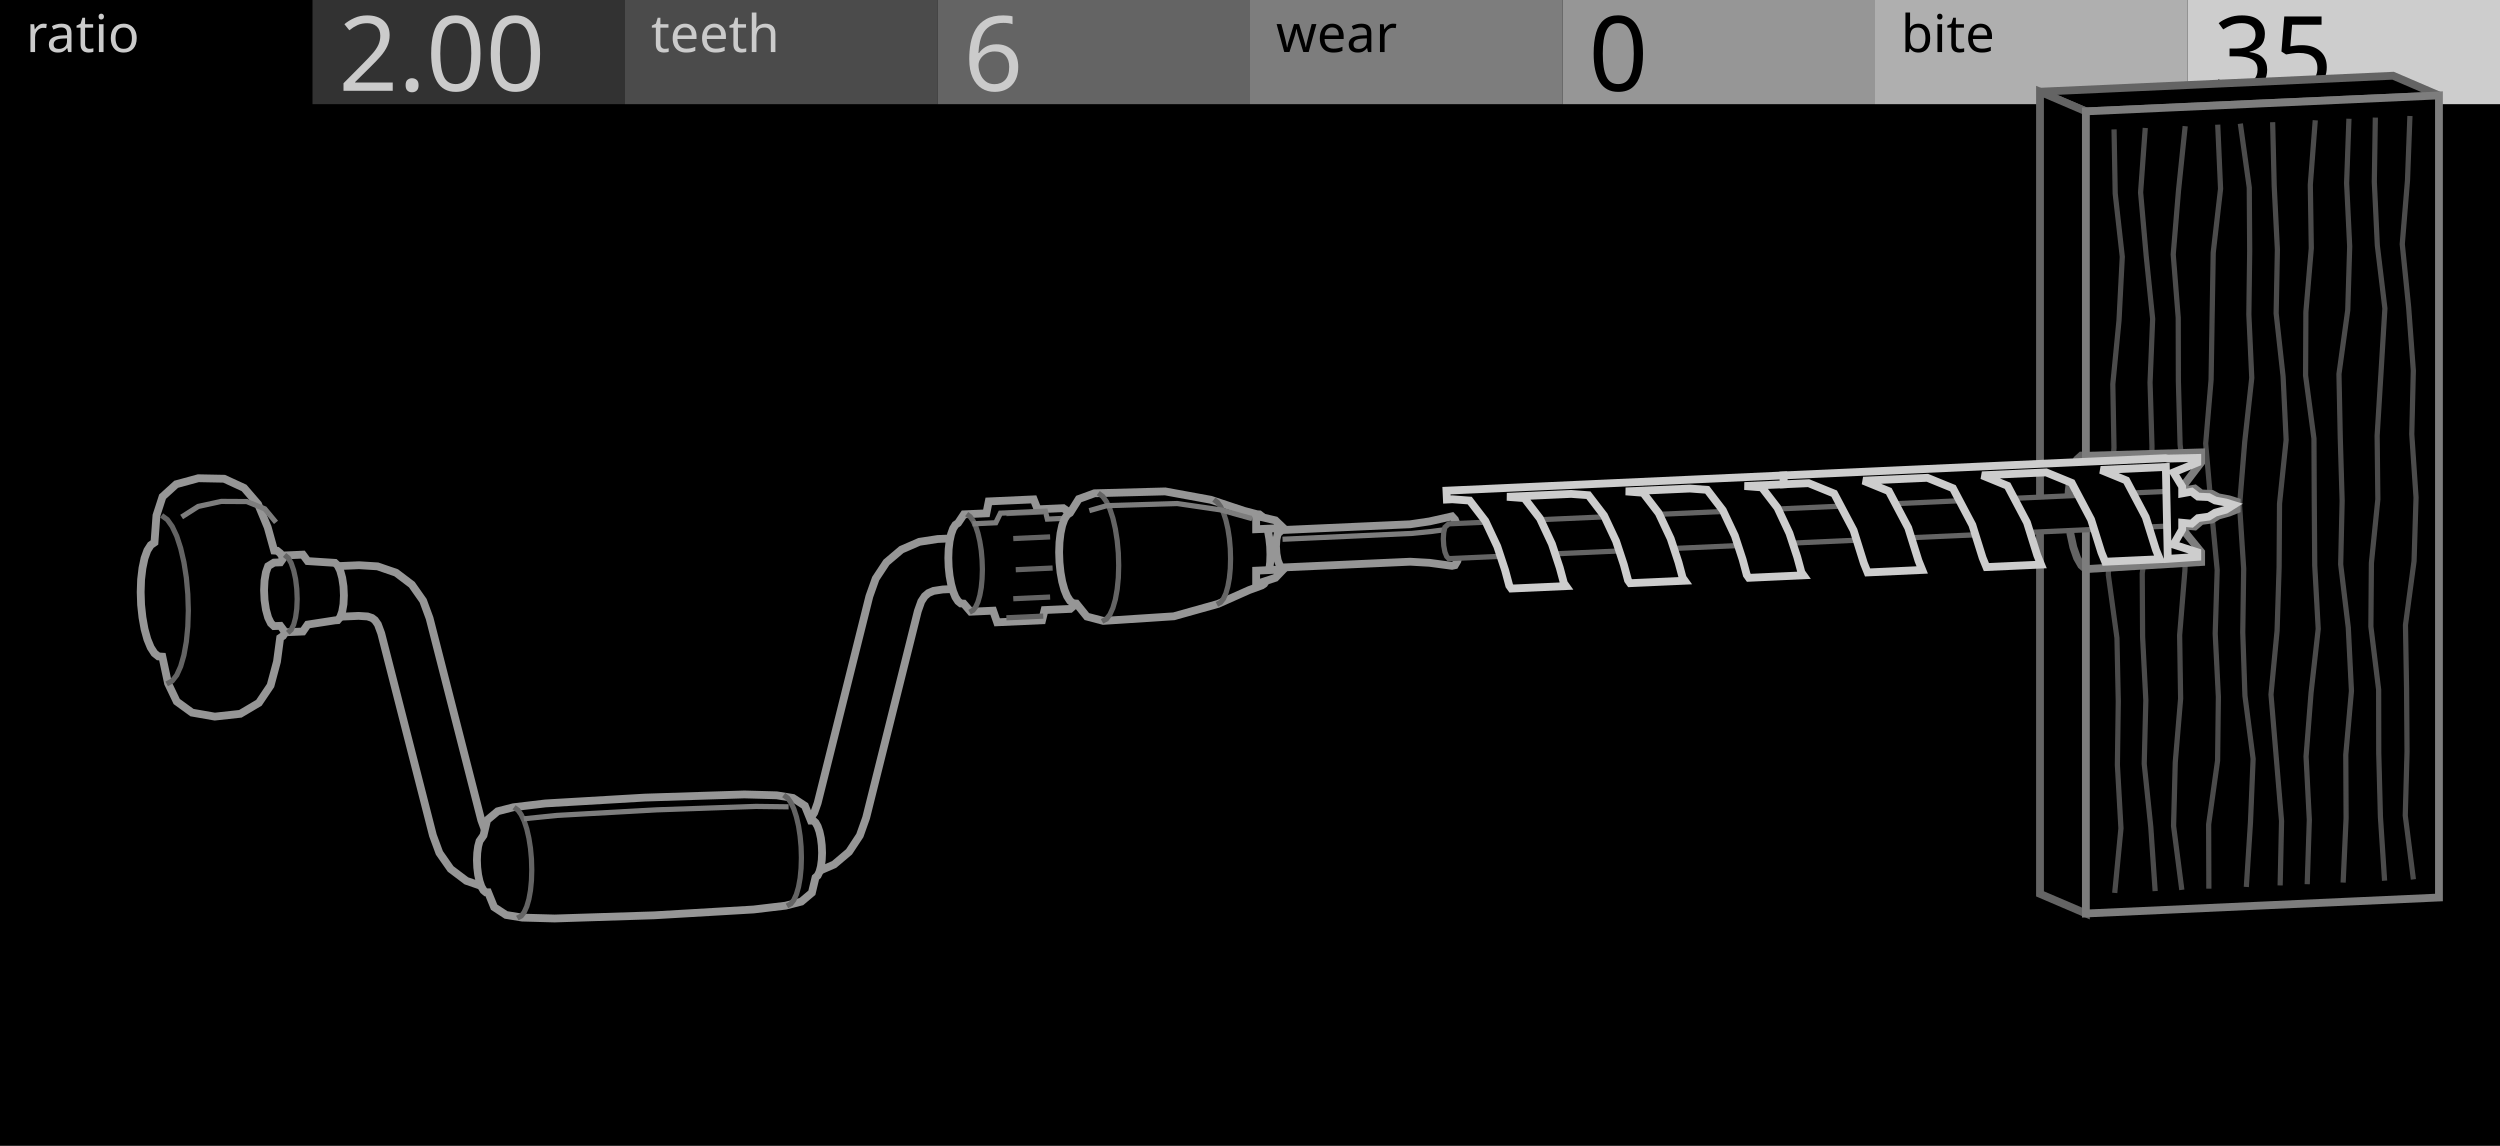
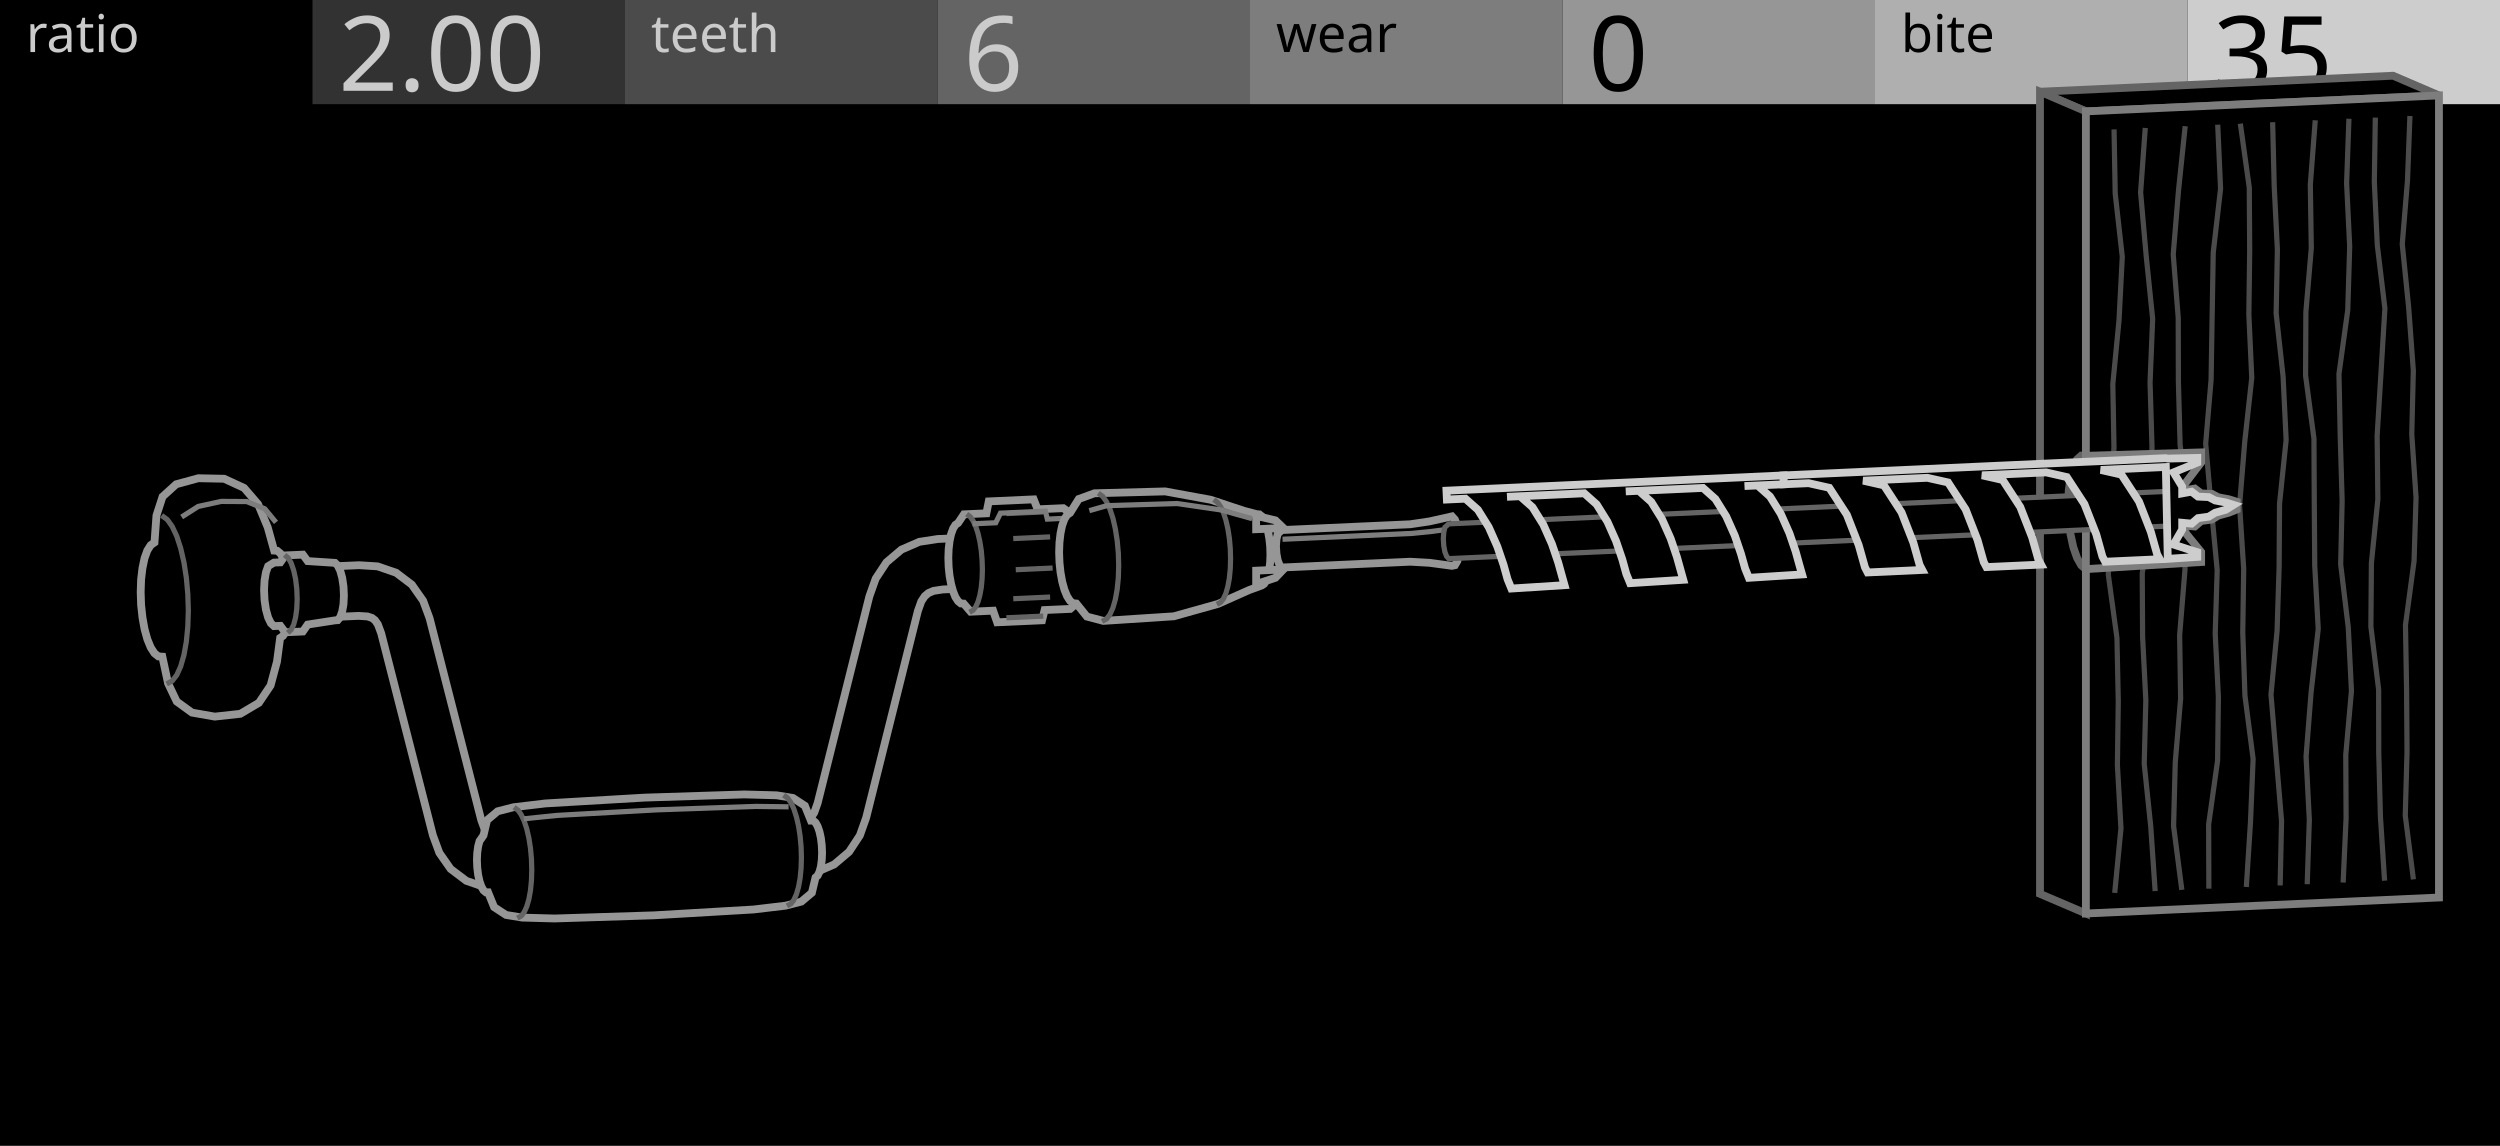
<svg xmlns="http://www.w3.org/2000/svg" width="480" height="220" viewBox="0 0 480 220">
  <g id="preview_canvas">
    <rect x="0" y="0" width="480" height="220" fill="#000000" stroke="none" />
  </g>
  <g id="preview_header">
    <rect x="0" y="0" width="60" height="20" fill="#000000" stroke="none" />
    <rect x="60" y="0" width="60" height="20" fill="#323232" stroke="none" />
    <rect x="120" y="0" width="60" height="20" fill="#4B4B4B" stroke="none" />
    <rect x="180" y="0" width="60" height="20" fill="#646464" stroke="none" />
    <rect x="240" y="0" width="60" height="20" fill="#7D7D7D" stroke="none" />
    <rect x="300" y="0" width="60" height="20" fill="#969696" stroke="none" />
    <rect x="360" y="0" width="60" height="20" fill="#AFAFAF" stroke="none" />
    <rect x="420" y="0" width="60" height="20" fill="#CDCDCD" stroke="none" />
    <text transform="matrix(1 0 0 1 5 10)" fill="#CBCBCB" stroke="none" font-family="UniversNextPro-Light" font-size="10px">ratio</text>
    <text transform="matrix(1 0 0 1 125 10)" fill="#CBCBCB" stroke="none" font-family="UniversNextPro-Light" font-size="10px">teeth</text>
    <text transform="matrix(1 0 0 1 245 10)" fill="#000000" stroke="none" font-family="UniversNextPro-Light" font-size="10px">wear</text>
    <text transform="matrix(1 0 0 1 365 10)" fill="#000000" stroke="none" font-family="UniversNextPro-Light" font-size="10px">bite</text>
    <text transform="matrix(1 0 0 1 65 17.44)" fill="#CBCBCB" stroke="none" font-family="UniversNextPro-Light" font-size="20px">2.00</text>
    <text transform="matrix(1 0 0 1 185 17.44)" fill="#CBCBCB" stroke="none" font-family="UniversNextPro-Light" font-size="20px">6</text>
    <text transform="matrix(1 0 0 1 305 17.44)" fill="#000000" stroke="none" font-family="UniversNextPro-Light" font-size="20px">0</text>
    <text transform="matrix(1 0 0 1 425 17.44)" fill="#000000" stroke="none" font-family="UniversNextPro-Light" font-size="20px">35</text>
  </g>
  <path id="drill_palette_0" d="M 700 300 L 704 300 L 704 304 Z" fill="#CDCDCD" stroke="#CDCDCD" stroke-width="2" />
  <path id="drill_palette_1" d="M 710 300 L 714 300 L 714 304 Z" fill="#646464" stroke="#646464" stroke-width="2" />
  <path d="M 400.49 21.38 L 468.28 18.32 L 459.47 14.54 L 391.68 17.61 Z" fill="#000000" stroke="#646464" stroke-width="1.5" />
  <path d="M 400.49 21.38 L 391.68 17.61 L 391.68 171.62 L 400.49 175.39 L 400.49 109.3 L 399.61 108.55 L 398.79 107.11 L 398.08 105.07 L 397.54 102.58 L 397.2 99.8 L 397.09 96.93 L 397.2 94.16 L 397.54 91.67 L 398.08 89.64 L 398.79 88.21 L 399.61 87.47 L 400.49 87.48 Z" fill="#000000" stroke="#646464" stroke-width="1.5" />
  <path d="M 400.49 21.38 L 468.28 18.32 L 468.28 172.32 L 400.49 175.39 Z" fill="#000000" stroke="#7D7D7D" stroke-width="1.5" />
  <path d="M 406.39 171.32 L 407.58 159.05 L 406.89 146.87 L 407.06 134.68 L 406.8 122.47 L 405.15 110.36 L 405.42 98.2 L 406.24 85.96 L 406.01 73.78 L 407.2 61.55 L 407.83 49.29 L 406.47 37.15 L 406.25 24.98 L 405.55 25 L 405.77 37.19 L 407.13 49.31 L 406.5 61.5 L 405.31 73.76 L 405.53 85.94 L 404.73 98.16 L 404.45 110.4 L 406.11 122.53 L 406.36 134.68 L 406.19 146.89 L 406.87 159.04 L 405.69 171.26 Z" fill="#4B4B4B" stroke="#4B4B4B" stroke-width="0.3" />
  <path d="M 414.13 170.92 L 413.3 158.75 L 412.04 146.64 L 412.35 134.44 L 411.73 122.27 L 411.66 110.11 L 413.38 97.85 L 413.53 85.62 L 413.16 73.45 L 413.66 61.22 L 412.41 49.06 L 411.35 36.95 L 412.23 24.74 L 411.53 24.69 L 410.64 36.95 L 411.72 49.13 L 412.96 61.24 L 412.46 73.44 L 412.83 85.62 L 412.68 97.79 L 410.96 110.07 L 411.03 122.29 L 411.65 134.45 L 411.34 146.66 L 412.6 158.81 L 413.43 170.96 Z" fill="#4B4B4B" stroke="#4B4B4B" stroke-width="0.3" />
  <path d="M 419.24 170.66 L 417.68 158.57 L 418 146.4 L 419.03 134.15 L 418.84 121.97 L 419.84 109.74 L 420.41 97.49 L 418.93 85.35 L 418.6 73.19 L 418.57 60.99 L 417.61 48.86 L 418.62 36.65 L 419.89 24.41 L 419.19 24.34 L 417.92 36.59 L 416.91 48.86 L 417.87 61.02 L 417.9 73.2 L 418.23 85.4 L 419.71 97.52 L 419.14 109.7 L 418.14 121.95 L 418.33 134.13 L 417.3 146.36 L 416.97 158.6 L 418.54 170.75 Z" fill="#4B4B4B" stroke="#4B4B4B" stroke-width="0.3" />
  <path d="M 424.45 170.47 L 424.41 158.31 L 426.13 146.04 L 426.28 133.81 L 425.67 121.65 L 426.05 109.43 L 424.9 97.27 L 423.84 85.15 L 424.88 72.93 L 425.08 60.72 L 425.29 48.54 L 426.7 36.27 L 426.16 24.07 L 425.46 24.1 L 426 36.24 L 424.59 48.49 L 424.38 60.71 L 424.18 72.9 L 423.14 85.16 L 424.2 97.33 L 425.35 109.45 L 424.97 121.65 L 425.58 133.82 L 425.43 145.99 L 423.71 158.26 L 423.75 170.47 Z" fill="#4B4B4B" stroke="#4B4B4B" stroke-width="0.3" />
  <path d="M 431.65 170.17 L 432.44 157.94 L 432.95 145.69 L 431.38 133.55 L 430.96 121.41 L 431.14 109.2 L 430.35 97.06 L 431.34 84.85 L 432.69 72.57 L 432.13 60.39 L 432.29 48.2 L 432.21 35.98 L 430.51 23.84 L 429.82 23.94 L 431.51 36.03 L 431.59 48.2 L 431.43 60.4 L 431.99 72.55 L 430.64 84.78 L 429.64 97.05 L 430.44 109.22 L 430.26 121.41 L 430.68 133.61 L 432.25 145.72 L 431.74 157.9 L 430.96 170.12 Z" fill="#4B4B4B" stroke="#4B4B4B" stroke-width="0.3" />
  <path d="M 438.14 169.86 L 438.41 157.64 L 437.39 145.47 L 436.38 133.36 L 437.55 121.13 L 437.94 108.91 L 438.02 96.73 L 439.29 84.47 L 438.7 72.26 L 437.37 60.14 L 437.61 47.95 L 437 35.78 L 436.7 23.6 L 436 23.62 L 436.3 35.8 L 436.91 47.96 L 436.67 60.17 L 438.01 72.32 L 438.59 84.45 L 437.32 96.69 L 437.24 108.9 L 436.85 121.09 L 435.68 133.35 L 436.7 145.53 L 437.71 157.66 L 437.44 169.85 Z" fill="#4B4B4B" stroke="#4B4B4B" stroke-width="0.3" />
  <path d="M 443.34 169.63 L 443.74 157.4 L 443.12 145.25 L 444.07 133.04 L 445.45 120.76 L 444.78 108.58 L 444.69 96.4 L 444.63 84.19 L 443.02 72.07 L 443.08 59.92 L 444.12 47.67 L 443.93 35.49 L 444.87 23.27 L 444.17 23.22 L 443.23 35.47 L 443.42 47.65 L 442.38 59.88 L 442.32 72.12 L 443.93 84.24 L 443.99 96.41 L 444.08 108.6 L 444.75 120.74 L 443.38 132.98 L 442.41 145.24 L 443.04 157.41 L 442.64 169.61 Z" fill="#4B4B4B" stroke="#4B4B4B" stroke-width="0.3" />
  <path d="M 450.24 169.32 L 450.8 157.1 L 450.74 144.91 L 451.83 132.66 L 451.22 120.46 L 449.76 108.35 L 450.04 96.16 L 449.68 83.98 L 449.43 71.83 L 451.12 59.57 L 451.49 47.32 L 450.9 35.16 L 451.34 22.96 L 450.64 22.94 L 450.2 35.16 L 450.79 47.33 L 450.42 59.51 L 448.73 71.79 L 448.98 84 L 449.34 96.16 L 449.06 108.38 L 450.52 120.52 L 451.13 132.65 L 450.04 144.88 L 450.1 157.08 L 449.54 169.29 Z" fill="#4B4B4B" stroke="#4B4B4B" stroke-width="0.3" />
  <path d="M 458.18 168.92 L 457.39 156.77 L 457.07 144.61 L 457.05 132.4 L 455.56 120.28 L 455.66 108.12 L 456.9 95.87 L 456.76 83.67 L 457.51 71.46 L 458.25 59.2 L 456.79 47.06 L 456.22 34.92 L 456.41 22.73 L 455.71 22.72 L 455.52 34.93 L 456.1 47.12 L 457.55 59.23 L 456.81 71.42 L 456.06 83.66 L 456.2 95.84 L 454.96 108.08 L 454.86 120.32 L 456.35 132.44 L 456.37 144.62 L 456.69 156.81 L 457.48 168.97 Z" fill="#4B4B4B" stroke="#4B4B4B" stroke-width="0.3" />
  <path d="M 463.7 168.65 L 462.16 156.56 L 462.5 144.37 L 462.41 132.18 L 462.2 120.02 L 463.85 107.76 L 464.23 95.51 L 463.41 83.36 L 463.71 71.15 L 462.81 58.98 L 461.59 46.87 L 462.59 34.65 L 463.05 22.43 L 462.35 22.41 L 461.89 34.61 L 460.88 46.87 L 462.11 59.04 L 463.01 71.17 L 462.71 83.37 L 463.53 95.53 L 463.15 107.7 L 461.5 119.98 L 461.71 132.18 L 461.8 144.36 L 461.46 156.59 L 463.01 168.74 Z" fill="#4B4B4B" stroke="#4B4B4B" stroke-width="0.3" />
  <path d="M 400.49 87.51 L 422.62 86.86 L 422.62 88.79 L 418.98 93.57 L 419.6 94.12 L 421.4 93.8 L 422.64 94.74 L 424.69 94.83 L 425.92 95.48 L 427.98 95.87 L 429.46 96.34 L 429.46 97.82 L 427.98 98.42 L 425.92 98.99 L 424.69 99.75 L 422.64 100.03 L 421.4 101.09 L 419.6 100.92 L 418.98 101.53 L 422.62 105.99 L 422.62 107.91 L 400.49 109.27 Z" fill="#000000" stroke="#7D7D7D" stroke-width="1.5" />
  <path d="M 246.11 101.77 L 270.76 100.66 L 274.46 100.11 L 278.78 99.14 L 279.34 99.75 L 279.82 100.98 L 280.14 102.66 L 280.26 104.53 L 280.14 106.29 L 279.82 107.7 L 279.34 108.52 L 278.78 108.64 L 274.46 108.06 L 270.76 107.85 L 246.11 108.96 L 245.68 108.5 L 245.32 107.57 L 245.08 106.3 L 244.99 104.89 L 245.08 103.55 L 245.32 102.49 Z" fill="#000000" stroke="#969696" stroke-width="1.5" />
  <path d="M 246.41 103.88 L 271.07 102.77 L 274.81 102.4 L 279.19 101.81 L 279.1 101.12 L 274.73 101.7 L 271.02 102.07 L 246.38 103.18 Z" fill="#7D7D7D" stroke="#7D7D7D" stroke-width="0.3" />
  <path d="M 278.16 100.58 L 416.21 94.34 L 416.61 94.76 L 416.94 95.63 L 417.17 96.81 L 417.25 98.12 L 417.17 99.37 L 416.94 100.35 L 416.61 100.93 L 416.21 101.01 L 278.16 107.26 L 277.76 106.83 L 277.42 105.96 L 277.2 104.78 L 277.12 103.47 L 277.2 102.23 L 277.42 101.24 Z" fill="#000000" stroke="#646464" stroke-width="1.0" />
-   <path d="M 277.8 95.91 L 277.72 94.21 L 342.43 91.28 L 342.51 92.98 L 334.94 93.32 L 338.27 93.58 L 341.27 97.48 L 343.57 102.38 L 345.07 106.94 L 345.87 109.9 L 346.27 110.46 L 335.78 110.94 L 335.38 110.38 L 334.58 107.41 L 333.09 102.86 L 330.78 97.96 L 327.78 94.05 L 324.45 93.8 L 312.14 94.35 L 315.47 94.61 L 318.47 98.52 L 320.77 103.41 L 322.27 107.97 L 323.07 110.94 L 323.47 111.5 L 312.98 111.97 L 312.58 111.41 L 311.78 108.44 L 310.28 103.89 L 307.98 98.99 L 304.98 95.08 L 301.65 94.83 L 289.34 95.39 L 292.67 95.64 L 295.67 99.55 L 297.97 104.45 L 299.47 109 L 300.27 111.97 L 300.67 112.53 L 290.18 113 L 289.78 112.44 L 288.98 109.47 L 287.48 104.92 L 285.18 100.02 L 282.18 96.11 L 278.85 95.86 Z" fill="#000000" stroke="#CDCDCD" stroke-width="1.5" />
-   <path d="M 342.43 91.28 L 415.77 87.97 L 416.21 88.05 L 421.88 87.92 L 421.88 88.82 L 417.32 90.7 L 418.98 93.44 L 418.98 94.73 L 420.79 94.4 L 422.02 95.35 L 424.08 95.44 L 425.31 96.09 L 427.36 96.48 L 428.84 96.94 L 427.36 97.87 L 425.31 98.44 L 424.08 99.2 L 422.02 99.48 L 420.79 100.54 L 418.98 100.37 L 418.98 101.66 L 417.32 104.56 L 421.88 106.02 L 421.88 106.92 L 416.21 107.3 L 415.84 89.66 L 403.35 90.23 L 408.25 92.24 L 411.98 99.29 L 413.95 105.59 L 414.68 107.37 L 404.19 107.85 L 403.46 106.06 L 401.49 99.76 L 397.76 92.71 L 392.86 90.7 L 380.55 91.26 L 385.45 93.27 L 389.18 100.32 L 391.15 106.62 L 391.88 108.4 L 381.39 108.88 L 380.66 107.1 L 378.69 100.8 L 374.96 93.74 L 370.06 91.74 L 357.74 92.29 L 362.65 94.3 L 366.38 101.35 L 368.35 107.65 L 369.07 109.43 L 358.58 109.91 L 357.86 108.13 L 355.89 101.83 L 352.16 94.77 L 347.26 92.77 L 342.51 92.98 Z" fill="#000000" stroke="#CDCDCD" stroke-width="1.5" />
+   <path d="M 277.8 95.91 L 277.72 94.21 L 342.43 91.28 L 342.51 92.98 L 334.94 93.32 L 337.46 93.21 L 339.84 95.33 L 341.92 98.67 L 343.57 102.38 L 344.77 105.9 L 345.54 108.68 L 346 110.29 L 335.78 110.94 L 335.06 109.16 L 334.28 106.38 L 333.09 102.86 L 331.43 99.14 L 329.35 95.8 L 326.97 93.68 L 324.45 93.8 L 312.14 94.35 L 314.66 94.24 L 317.04 96.36 L 319.12 99.7 L 320.77 103.41 L 321.97 106.94 L 322.74 109.71 L 323.19 111.32 L 312.98 111.97 L 312.25 110.19 L 311.48 107.41 L 310.28 103.89 L 308.63 100.17 L 306.55 96.83 L 304.17 94.71 L 301.65 94.83 L 289.34 95.39 L 291.85 95.27 L 294.24 97.39 L 296.32 100.73 L 297.97 104.45 L 299.17 107.97 L 299.94 110.75 L 300.39 112.35 L 290.18 113 L 289.45 111.22 L 288.68 108.44 L 287.48 104.92 L 285.83 101.2 L 283.75 97.87 L 281.36 95.75 L 278.85 95.86 Z" fill="#000000" stroke="#CDCDCD" stroke-width="1.5" />
+   <path d="M 342.43 91.28 L 415.77 87.97 L 416.21 88.05 L 421.88 87.92 L 421.88 88.82 L 417.32 90.7 L 418.98 93.44 L 418.98 94.73 L 420.79 94.4 L 422.02 95.35 L 424.08 95.44 L 425.31 96.09 L 427.36 96.48 L 428.84 96.94 L 427.36 97.87 L 425.31 98.44 L 424.08 99.2 L 422.02 99.48 L 420.79 100.54 L 418.98 100.37 L 418.98 101.66 L 417.32 104.56 L 421.88 106.02 L 421.88 106.92 L 416.21 107.3 L 415.84 89.66 L 403.35 90.23 L 407.32 91.13 L 410.69 96.3 L 412.97 102.15 L 414.16 106.39 L 414.68 107.37 L 404.19 107.85 L 403.67 106.87 L 402.49 102.62 L 400.21 96.78 L 396.83 91.6 L 392.86 90.7 L 380.55 91.26 L 384.52 92.16 L 387.89 97.34 L 390.17 103.18 L 391.36 107.42 L 391.88 108.4 L 381.39 108.88 L 380.87 107.9 L 379.68 103.66 L 377.4 97.81 L 374.03 92.63 L 370.06 91.74 L 357.74 92.29 L 361.72 93.19 L 365.09 98.37 L 367.37 104.21 L 368.56 108.45 L 369.07 109.43 L 358.58 109.91 L 358.07 108.93 L 356.88 104.69 L 354.6 98.84 L 351.23 93.66 L 347.26 92.77 L 342.51 92.98 Z" fill="#000000" stroke="#CDCDCD" stroke-width="1.5" />
  <path d="M 63.91 118.47 L 68.85 118.25 L 70.57 118.36 L 71.43 118.65 L 71.99 119.08 L 72.55 119.88 L 73.19 121.6 L 83.12 160.39 L 84.36 163.75 L 86.52 166.84 L 89.54 169.12 L 93.1 170.35 L 96.66 170.57 L 153.19 168.02 L 156.71 167.47 L 160.15 165.98 L 163.02 163.55 L 165.09 160.41 L 166.3 157.01 L 176.23 117.32 L 176.89 115.47 L 177.55 114.47 L 178.26 113.87 L 179.24 113.45 L 181 113.18 L 185.32 112.98 L 184.88 103.27 L 180.03 103.49 L 176.52 104.03 L 173.07 105.53 L 170.2 107.96 L 168.13 111.1 L 166.92 114.5 L 156.99 154.18 L 156.33 156.04 L 155.67 157.03 L 154.96 157.63 L 153.99 158.06 L 152.23 158.33 L 96.74 160.84 L 95.02 160.73 L 94.17 160.43 L 93.61 160.01 L 93.04 159.2 L 92.41 157.49 L 82.48 118.7 L 81.24 115.34 L 79.07 112.25 L 76.06 109.97 L 72.49 108.74 L 68.94 108.52 L 63.47 108.76 Z" fill="#000000" stroke="#969696" stroke-width="1.5" />
  <path d="M 92.83 160.4 L 93.52 157.47 L 95.55 155.77 L 98.58 154.99 L 104.71 154.26 L 123.79 153.14 L 142.92 152.53 L 149.12 152.7 L 152.25 153.21 L 154.54 154.71 L 155.69 157.56 L 156.14 157.56 L 156.58 157.94 L 156.99 158.66 L 157.34 159.68 L 157.61 160.92 L 157.78 162.31 L 157.84 163.75 L 157.78 165.13 L 157.61 166.38 L 157.34 167.39 L 156.99 168.11 L 156.58 168.48 L 155.88 171.41 L 153.86 173.11 L 150.83 173.89 L 144.7 174.62 L 125.62 175.74 L 106.49 176.35 L 100.29 176.18 L 97.16 175.67 L 94.87 174.17 L 93.71 171.32 L 93.27 171.32 L 92.83 170.94 L 92.42 170.22 L 92.07 169.2 L 91.8 167.96 L 91.63 166.57 L 91.57 165.13 L 91.63 163.75 L 91.8 162.5 L 92.07 161.49 Z" fill="#000000" stroke="#969696" stroke-width="1.5" />
  <path d="M 98.61 155.37 L 99.21 155.81 L 99.77 156.6 L 100.32 157.77 L 100.81 159.26 L 101.21 161 L 101.51 162.93 L 101.69 164.96 L 101.75 167.02 L 101.69 169.02 L 101.51 170.89 L 101.21 172.55 L 100.81 173.92 L 100.34 174.96 L 99.85 175.6 L 99.29 175.9 L 99.63 176.51 L 100.31 176.14 L 100.95 175.32 L 101.47 174.17 L 101.89 172.71 L 102.2 170.99 L 102.39 169.07 L 102.45 167.02 L 102.39 164.92 L 102.2 162.84 L 101.89 160.87 L 101.48 159.07 L 100.97 157.51 L 100.38 156.25 L 99.71 155.31 L 99.03 154.81 Z" fill="#646464" stroke="#646464" stroke-width="0.3" />
  <path d="M 150.38 153.03 L 150.98 153.47 L 151.54 154.26 L 152.09 155.43 L 152.57 156.92 L 152.98 158.66 L 153.27 160.58 L 153.46 162.62 L 153.52 164.68 L 153.46 166.68 L 153.28 168.55 L 152.98 170.21 L 152.58 171.58 L 152.11 172.62 L 151.61 173.26 L 151.06 173.56 L 151.4 174.17 L 152.08 173.8 L 152.71 172.98 L 153.24 171.83 L 153.66 170.37 L 153.97 168.64 L 154.16 166.72 L 154.22 164.68 L 154.16 162.57 L 153.97 160.5 L 153.66 158.53 L 153.25 156.73 L 152.74 155.17 L 152.15 153.91 L 151.48 152.97 L 150.8 152.46 Z" fill="#646464" stroke="#646464" stroke-width="0.3" />
  <path d="M 100.76 157.54 L 106.97 156.91 L 126.09 155.84 L 145.16 155.18 L 151.26 155.26 L 151.26 154.56 L 145.15 154.48 L 126.06 155.14 L 106.91 156.21 L 100.69 156.85 Z" fill="#7D7D7D" stroke="#7D7D7D" stroke-width="0.3" />
  <path d="M 29.66 104.16 L 30.04 98.97 L 31.21 95.36 L 33.83 92.98 L 38.08 91.82 L 43.03 91.92 L 46.86 93.68 L 49.55 96.8 L 51.4 101.24 L 52.64 105.71 L 53.22 105.75 L 53.79 106.21 L 54.34 107.06 L 54.84 108.26 L 55.25 109.76 L 55.56 111.48 L 55.75 113.32 L 55.82 115.21 L 55.75 117.03 L 55.56 118.72 L 55.25 120.16 L 54.84 121.31 L 54.34 122.09 L 53.79 122.47 L 53.18 127.03 L 51.95 131.61 L 49.71 134.94 L 46.15 137.05 L 41.24 137.59 L 36.86 136.82 L 33.93 134.69 L 32.27 131.21 L 31.17 126.08 L 30.41 126.03 L 29.66 125.43 L 28.94 124.32 L 28.29 122.74 L 27.75 120.78 L 27.35 118.54 L 27.09 116.13 L 27.01 113.66 L 27.09 111.27 L 27.35 109.08 L 27.75 107.18 L 28.29 105.68 L 28.94 104.66 Z" fill="#000000" stroke="#969696" stroke-width="1.5" />
  <path d="M 30.94 99.33 L 31.88 100.02 L 32.76 101.27 L 33.61 103.07 L 34.35 105.36 L 34.97 108.03 L 35.43 110.97 L 35.71 114.08 L 35.81 117.23 L 35.71 120.3 L 35.43 123.16 L 34.97 125.7 L 34.36 127.83 L 33.63 129.44 L 32.84 130.46 L 31.96 130.93 L 32.3 131.55 L 33.3 131 L 34.24 129.8 L 35.02 128.07 L 35.66 125.86 L 36.12 123.26 L 36.41 120.34 L 36.51 117.23 L 36.41 114.04 L 36.13 110.89 L 35.66 107.89 L 35.03 105.17 L 34.26 102.81 L 33.37 100.91 L 32.38 99.52 L 31.36 98.77 Z" fill="#646464" stroke="#646464" stroke-width="0.3" />
  <path d="M 35.19 99.48 L 38.19 97.57 L 42.52 96.62 L 47.31 96.65 L 50.62 97.99 L 52.63 100.4 L 53.17 99.96 L 51.05 97.4 L 47.45 95.95 L 42.45 95.92 L 37.92 96.91 L 34.81 98.89 Z" fill="#7D7D7D" stroke="#7D7D7D" stroke-width="0.3" />
  <path d="M 52.6 108.02 L 53.83 107.97 L 54.76 106.64 L 58.15 106.49 L 59.07 107.73 L 64.31 108.07 L 64.84 108.57 L 65.32 109.56 L 65.7 110.94 L 65.95 112.59 L 66.03 114.33 L 65.95 116 L 65.7 117.43 L 65.32 118.49 L 64.84 119.07 L 64.31 119.11 L 59.07 119.92 L 58.15 121.25 L 54.76 121.4 L 53.83 120.16 L 52.6 120.21 L 52.01 119.66 L 51.48 118.57 L 51.06 117.04 L 50.79 115.23 L 50.7 113.3 L 50.79 111.46 L 51.06 109.88 L 51.48 108.71 Z" fill="#000000" stroke="#969696" stroke-width="1.5" />
  <path d="M 54.53 106.91 L 55.08 107.38 L 55.59 108.27 L 56.05 109.6 L 56.41 111.24 L 56.63 113.09 L 56.71 115.01 L 56.63 116.85 L 56.41 118.5 L 56.06 119.81 L 55.62 120.69 L 55.12 121.14 L 55.59 121.66 L 56.19 121.12 L 56.71 120.06 L 57.09 118.63 L 57.33 116.92 L 57.41 115.01 L 57.33 113.04 L 57.1 111.13 L 56.72 109.41 L 56.23 107.98 L 55.63 106.92 L 54.98 106.38 Z" fill="#646464" stroke="#646464" stroke-width="0.3" />
  <path d="M 183.95 100.42 L 185.07 98.75 L 189.38 98.56 L 189.84 96.27 L 198.47 95.88 L 199.22 97.79 L 204.15 97.57 L 205.45 98.48 L 206.05 98.52 L 206.66 98.99 L 207.23 99.88 L 207.74 101.13 L 208.17 102.68 L 208.49 104.46 L 208.69 106.38 L 208.76 108.34 L 208.69 110.24 L 208.49 111.98 L 208.17 113.49 L 207.74 114.67 L 207.23 115.49 L 206.66 115.88 L 205.49 116.91 L 200.56 117.13 L 200.08 119.09 L 191.45 119.48 L 190.68 117.25 L 186.36 117.45 L 185.02 115.89 L 184.48 115.86 L 183.95 115.43 L 183.44 114.65 L 182.99 113.53 L 182.61 112.15 L 182.32 110.57 L 182.14 108.87 L 182.08 107.13 L 182.14 105.44 L 182.32 103.89 L 182.61 102.55 L 182.99 101.49 L 183.44 100.77 Z" fill="#000000" stroke="#969696" stroke-width="1.5" />
  <path d="M 193.39 118.96 L 200.17 118.65 L 200.14 117.95 L 193.36 118.26 Z" fill="#646464" stroke="#646464" stroke-width="0.3" />
  <path d="M 194.71 115.3 L 201.49 114.99 L 201.46 114.29 L 194.68 114.6 Z" fill="#646464" stroke="#646464" stroke-width="0.3" />
  <path d="M 195.19 109.73 L 201.97 109.42 L 201.94 108.72 L 195.16 109.03 Z" fill="#646464" stroke="#646464" stroke-width="0.3" />
  <path d="M 194.71 103.75 L 201.49 103.44 L 201.46 102.74 L 194.68 103.05 Z" fill="#646464" stroke="#646464" stroke-width="0.3" />
  <path d="M 193.39 98.95 L 200.17 98.65 L 200.14 97.95 L 193.36 98.25 Z" fill="#646464" stroke="#646464" stroke-width="0.3" />
  <path d="M 185.51 99.08 L 186.03 99.46 L 186.52 100.16 L 187 101.18 L 187.43 102.49 L 187.79 104.03 L 188.05 105.73 L 188.21 107.53 L 188.27 109.34 L 188.21 111.11 L 188.05 112.76 L 187.79 114.22 L 187.44 115.44 L 187.03 116.34 L 186.6 116.9 L 186.12 117.16 L 186.45 117.78 L 187.06 117.44 L 187.63 116.71 L 188.1 115.68 L 188.47 114.38 L 188.75 112.86 L 188.91 111.16 L 188.97 109.34 L 188.91 107.48 L 188.75 105.64 L 188.47 103.9 L 188.11 102.31 L 187.66 100.92 L 187.13 99.8 L 186.54 98.97 L 185.93 98.51 Z" fill="#646464" stroke="#646464" stroke-width="0.3" />
  <path d="M 186.89 100.92 L 191.41 100.71 L 192.31 98.87 L 200.44 98.5 L 200.82 100.03 L 206.03 99.79 L 206 99.1 L 201.36 99.31 L 200.98 97.78 L 191.86 98.19 L 190.96 100.03 L 186.86 100.22 Z" fill="#7D7D7D" stroke="#7D7D7D" stroke-width="0.3" />
  <path d="M 205.45 98.48 L 207.12 95.81 L 210.14 94.71 L 223.71 94.35 L 232.48 95.96 L 238.81 98.07 L 241.33 98.73 L 241.8 98.76 L 242.27 99.13 L 242.72 99.83 L 243.12 100.81 L 243.46 102.03 L 243.71 103.43 L 243.87 104.94 L 243.92 106.47 L 243.87 107.96 L 243.71 109.33 L 243.46 110.52 L 243.12 111.45 L 242.72 112.09 L 242.27 112.4 L 239.86 113.28 L 233.86 115.95 L 225.37 118.33 L 211.83 119.21 L 208.68 118.38 L 206.66 115.88 L 206.05 115.84 L 205.45 115.37 L 204.88 114.48 L 204.37 113.23 L 203.94 111.68 L 203.62 109.9 L 203.42 107.98 L 203.35 106.02 L 203.42 104.12 L 203.62 102.38 L 203.94 100.87 L 204.37 99.68 L 204.88 98.87 Z" fill="#000000" stroke="#969696" stroke-width="1.5" />
  <path d="M 210.78 95.05 L 211.47 95.56 L 212.14 96.49 L 212.77 97.85 L 213.34 99.58 L 213.8 101.6 L 214.15 103.84 L 214.37 106.2 L 214.44 108.59 L 214.37 110.91 L 214.15 113.08 L 213.81 115.01 L 213.35 116.61 L 212.8 117.82 L 212.21 118.57 L 211.56 118.93 L 211.89 119.54 L 212.67 119.12 L 213.4 118.18 L 214 116.85 L 214.49 115.16 L 214.85 113.18 L 215.07 110.96 L 215.14 108.59 L 215.07 106.16 L 214.85 103.75 L 214.49 101.47 L 214.01 99.39 L 213.42 97.6 L 212.74 96.14 L 211.98 95.07 L 211.19 94.48 Z" fill="#646464" stroke="#646464" stroke-width="0.3" />
  <path d="M 232.96 96.29 L 233.52 96.71 L 234.05 97.45 L 234.57 98.55 L 235.03 99.95 L 235.41 101.6 L 235.69 103.42 L 235.87 105.34 L 235.92 107.28 L 235.87 109.18 L 235.69 110.94 L 235.41 112.51 L 235.04 113.81 L 234.59 114.78 L 234.13 115.38 L 233.61 115.66 L 233.94 116.28 L 234.59 115.92 L 235.2 115.14 L 235.69 114.05 L 236.09 112.66 L 236.39 111.04 L 236.56 109.22 L 236.62 107.28 L 236.56 105.3 L 236.39 103.33 L 236.1 101.47 L 235.7 99.77 L 235.22 98.29 L 234.66 97.1 L 234.03 96.21 L 233.38 95.73 Z" fill="#646464" stroke="#646464" stroke-width="0.3" />
  <path d="M 209.39 98.34 L 212.55 97.44 L 226.01 97.03 L 234.33 98.25 L 240.18 99.88 L 240.37 99.21 L 234.48 97.56 L 226.05 96.33 L 212.44 96.74 L 209.2 97.67 Z" fill="#7D7D7D" stroke="#7D7D7D" stroke-width="0.3" />
  <path d="M 241.18 99.05 L 244.88 99.91 L 246.42 101.38 L 241.18 101.61 Z" fill="#000000" stroke="#969696" stroke-width="1.5" />
  <path d="M 241.18 112.14 L 244.88 110.94 L 246.42 109.33 L 241.18 109.57 Z" fill="#000000" stroke="#969696" stroke-width="1.5" />
</svg>
